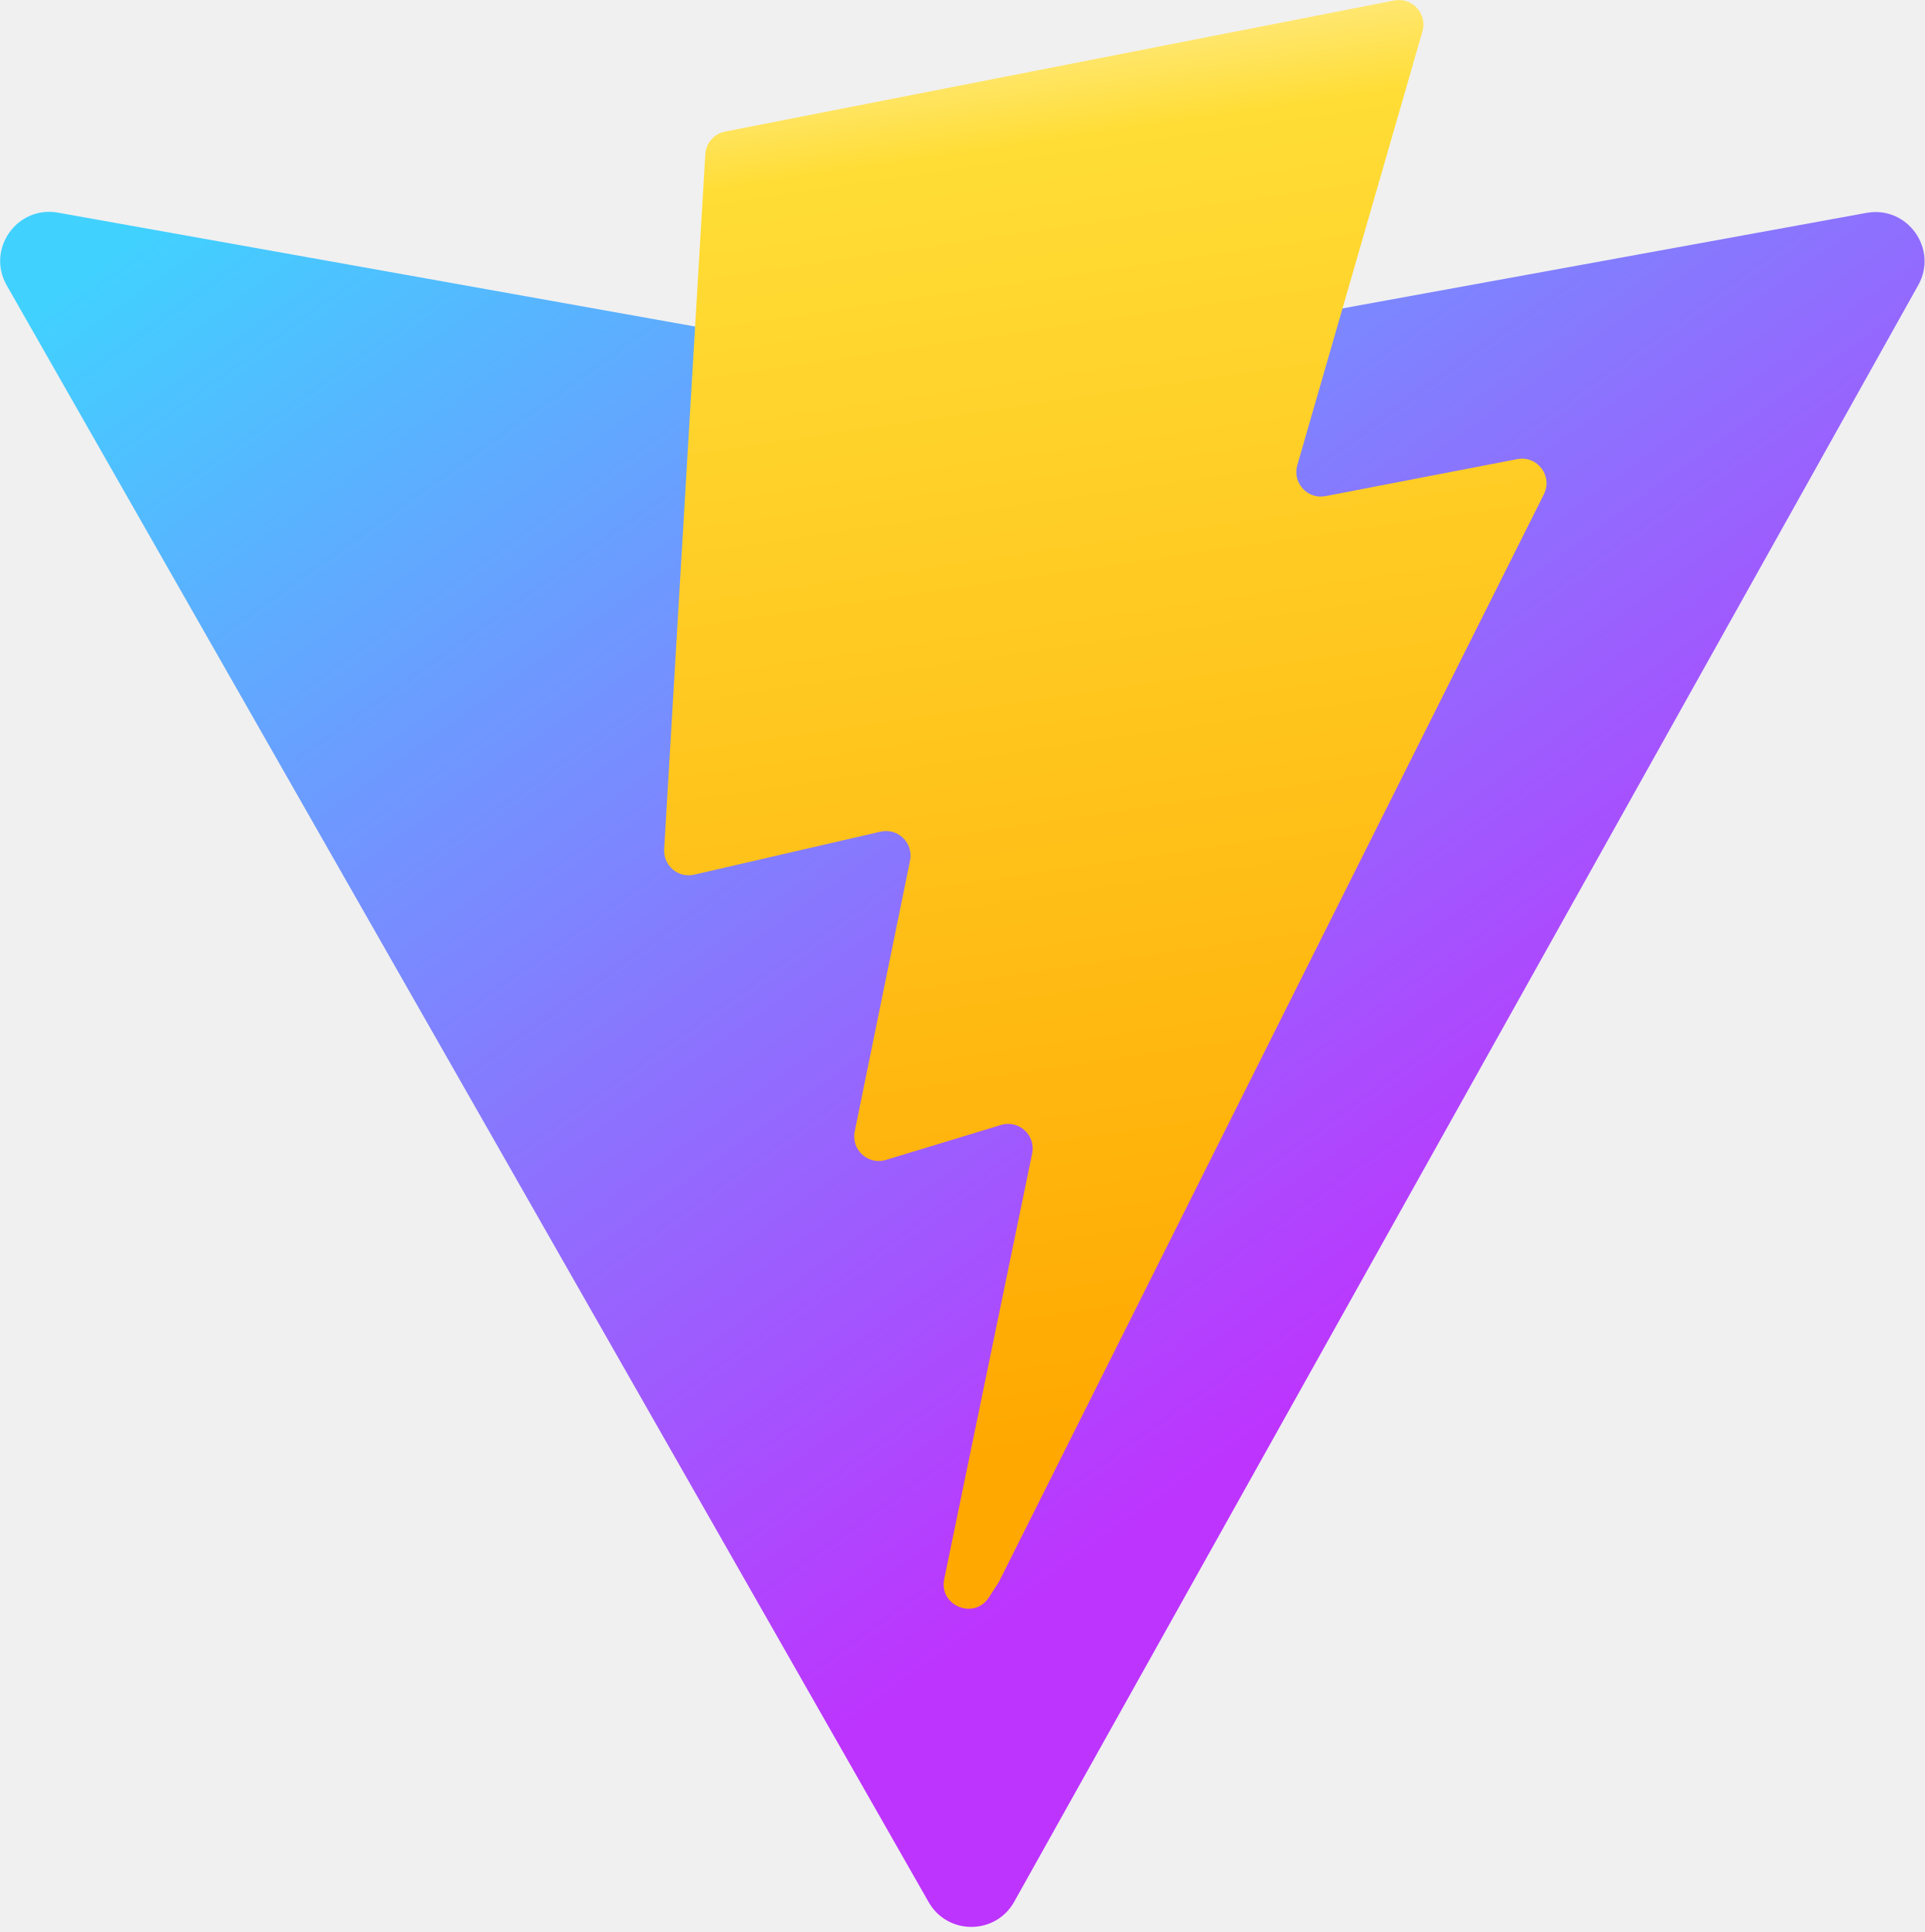
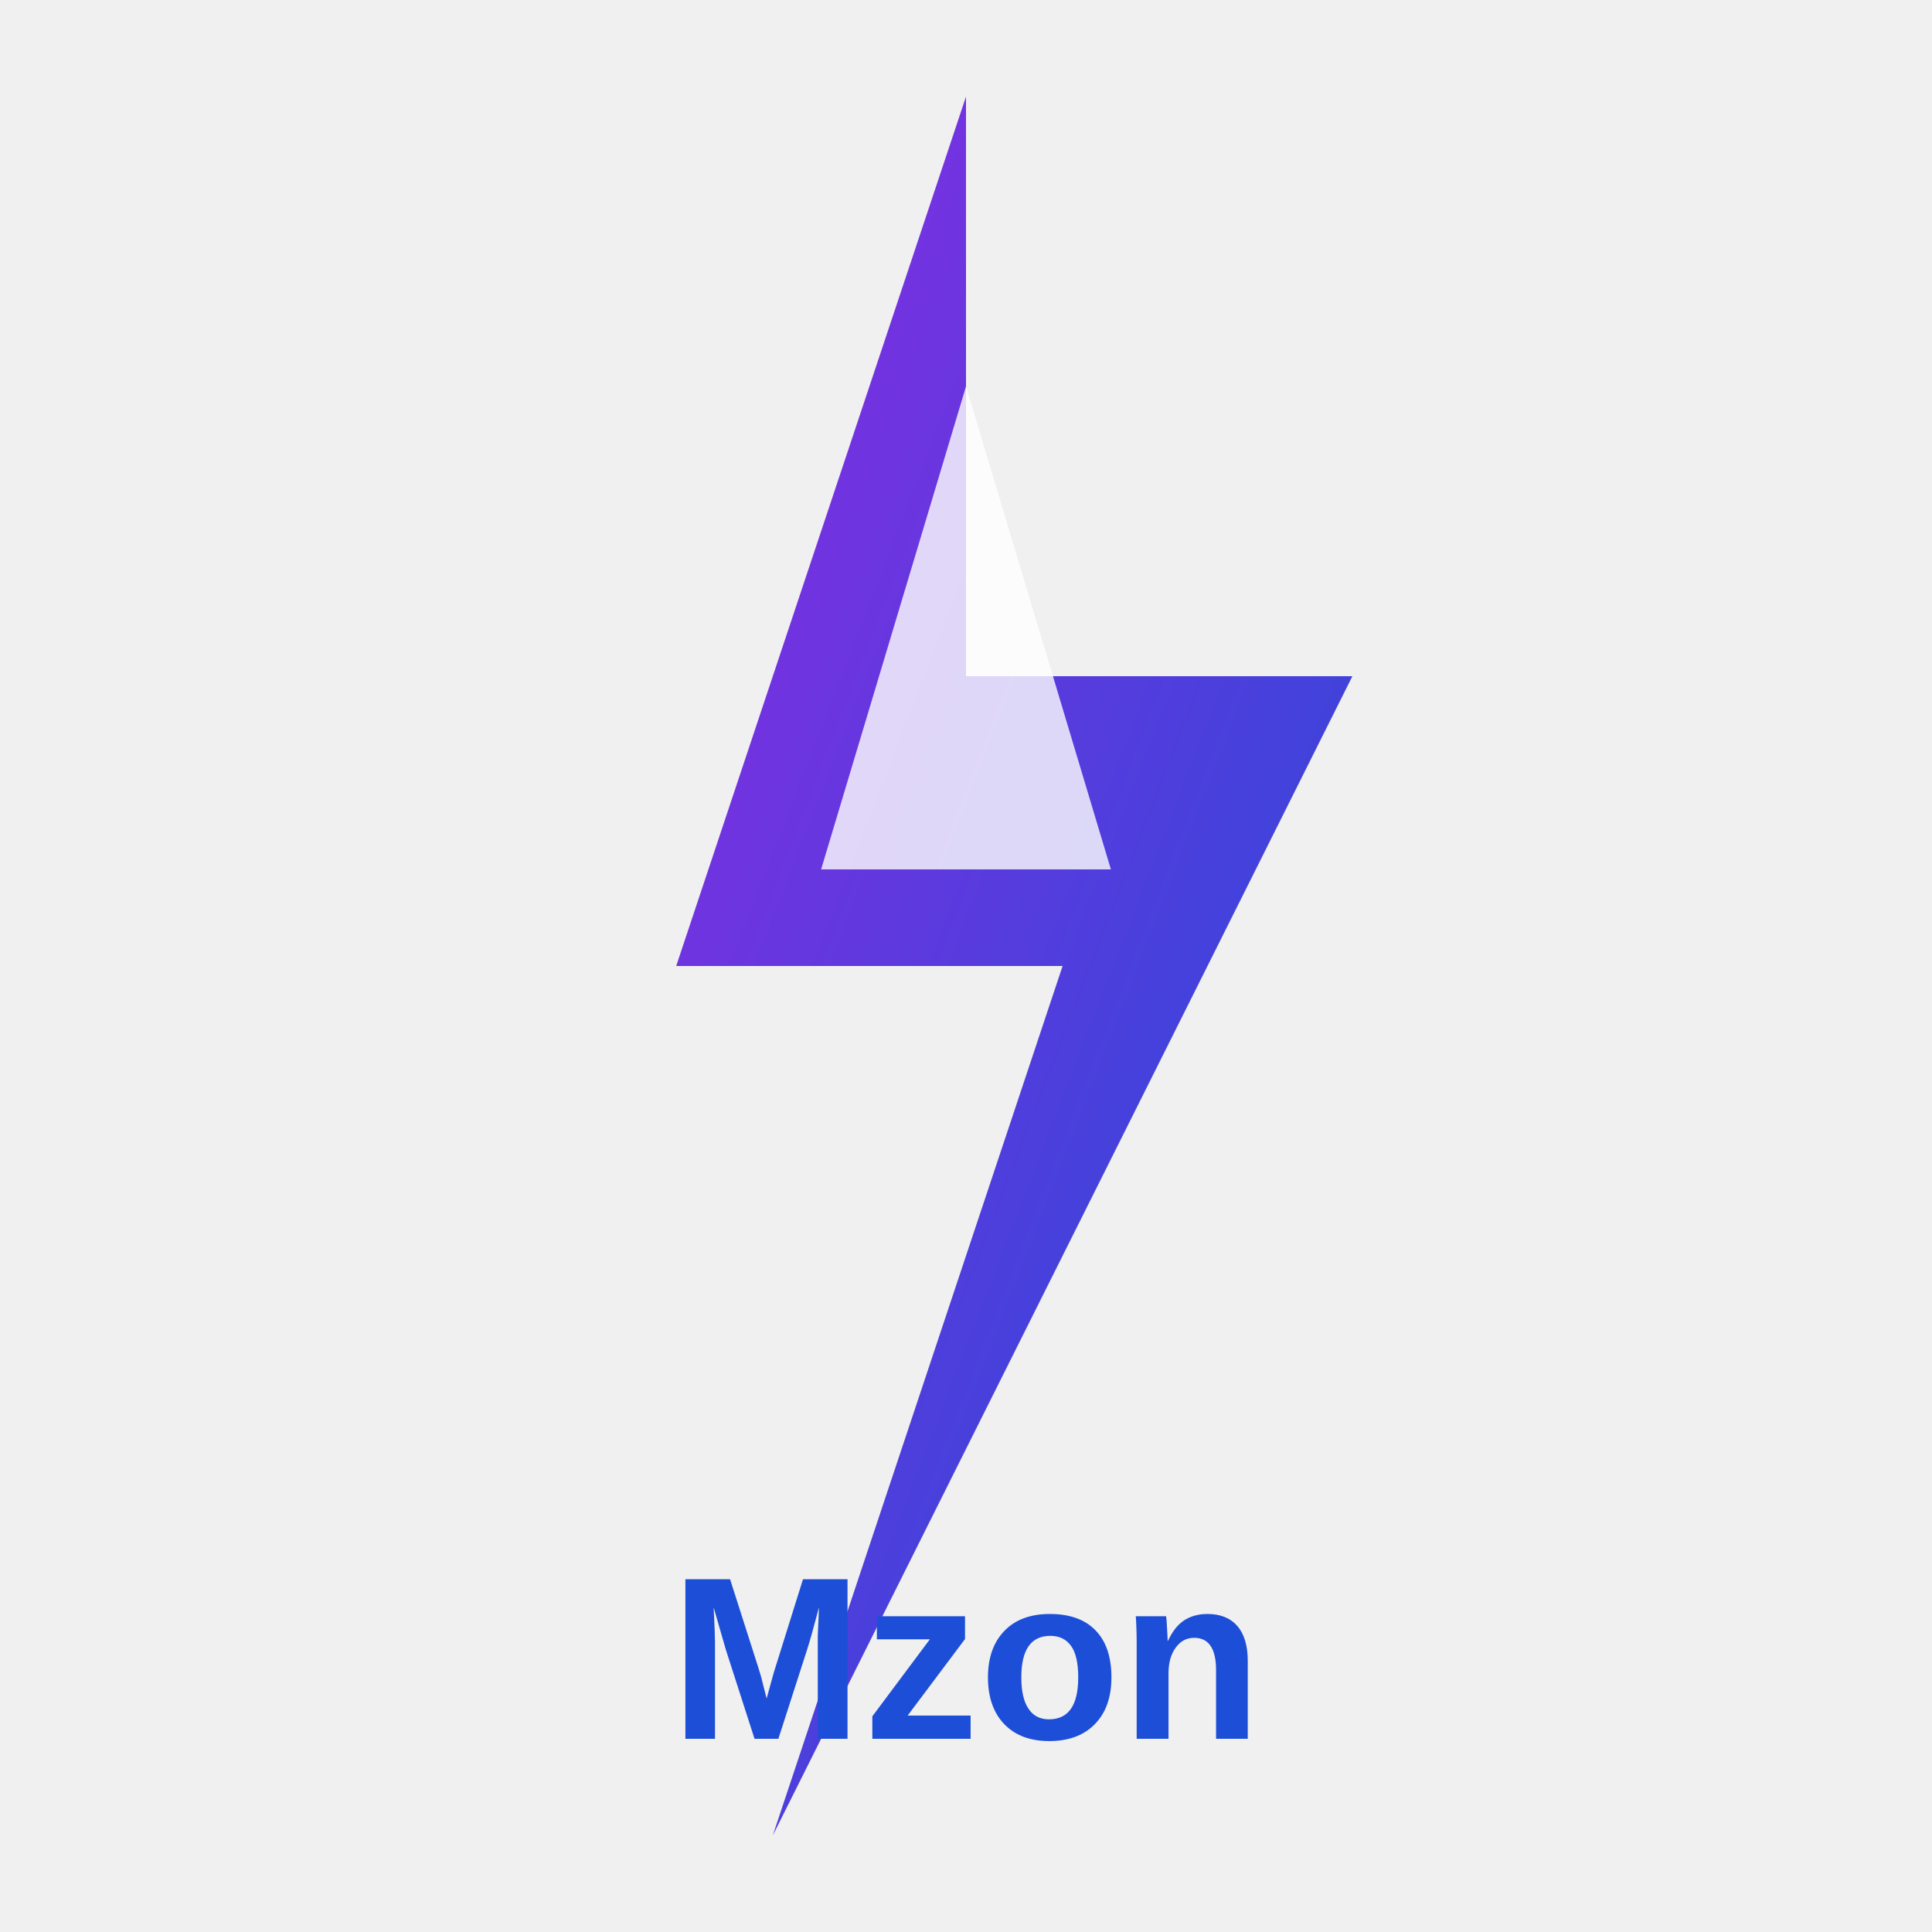
- <svg xmlns="http://www.w3.org/2000/svg" aria-hidden="true" role="img" class="iconify iconify--logos" width="31.88" height="32" preserveAspectRatio="xMidYMid meet" viewBox="0 0 256 257">
+ <svg xmlns="http://www.w3.org/2000/svg" viewBox="0 0 200 200" width="200" height="200">
  <defs>
-     <linearGradient id="IconifyId1813088fe1fbc01fb466" x1="-.828%" x2="57.636%" y1="7.652%" y2="78.411%">
-       <stop offset="0%" stop-color="#41D1FF" />
-       <stop offset="100%" stop-color="#BD34FE" />
-     </linearGradient>
-     <linearGradient id="IconifyId1813088fe1fbc01fb467" x1="43.376%" x2="50.316%" y1="2.242%" y2="89.03%">
-       <stop offset="0%" stop-color="#FFEA83" />
-       <stop offset="8.333%" stop-color="#FFDD35" />
-       <stop offset="100%" stop-color="#FFA800" />
+     <linearGradient id="gradient" x1="0%" y1="0%" x2="100%" y2="100%">
+       <stop offset="0%" stop-color="#8a2be2" />
+       <stop offset="100%" stop-color="#1d4ed8" />
    </linearGradient>
  </defs>
-   <path fill="url(#IconifyId1813088fe1fbc01fb466)" d="M255.153 37.938L134.897 252.976c-2.483 4.44-8.862 4.466-11.382.048L.875 37.958c-2.746-4.814 1.371-10.646 6.827-9.67l120.385 21.517a6.537 6.537 0 0 0 2.322-.004l117.867-21.483c5.438-.991 9.574 4.796 6.877 9.62Z" />
-   <path fill="url(#IconifyId1813088fe1fbc01fb467)" d="M185.432.063L96.44 17.501a3.268 3.268 0 0 0-2.634 3.014l-5.474 92.456a3.268 3.268 0 0 0 3.997 3.378l24.777-5.718c2.318-.535 4.413 1.507 3.936 3.838l-7.361 36.047c-.495 2.426 1.782 4.5 4.151 3.78l15.304-4.649c2.372-.72 4.652 1.36 4.15 3.788l-11.698 56.621c-.732 3.542 3.979 5.473 5.943 2.437l1.313-2.028l72.516-144.72c1.215-2.423-.88-5.186-3.54-4.672l-25.505 4.922c-2.396.462-4.435-1.77-3.759-4.114l16.646-57.705c.677-2.35-1.37-4.583-3.769-4.113Z" />
+   <polygon points="100,10 70,100 110,100 80,190 140,70 100,70" fill="url(#gradient)" />
+   <polygon points="100,40 85,90 115,90" fill="white" opacity="0.8" />
+   <text x="50%" y="90%" text-anchor="middle" fill="#1d4ed8" font-family="Arial, sans-serif" font-size="24" font-weight="bold">
+     Mzon
+   </text>
</svg>
